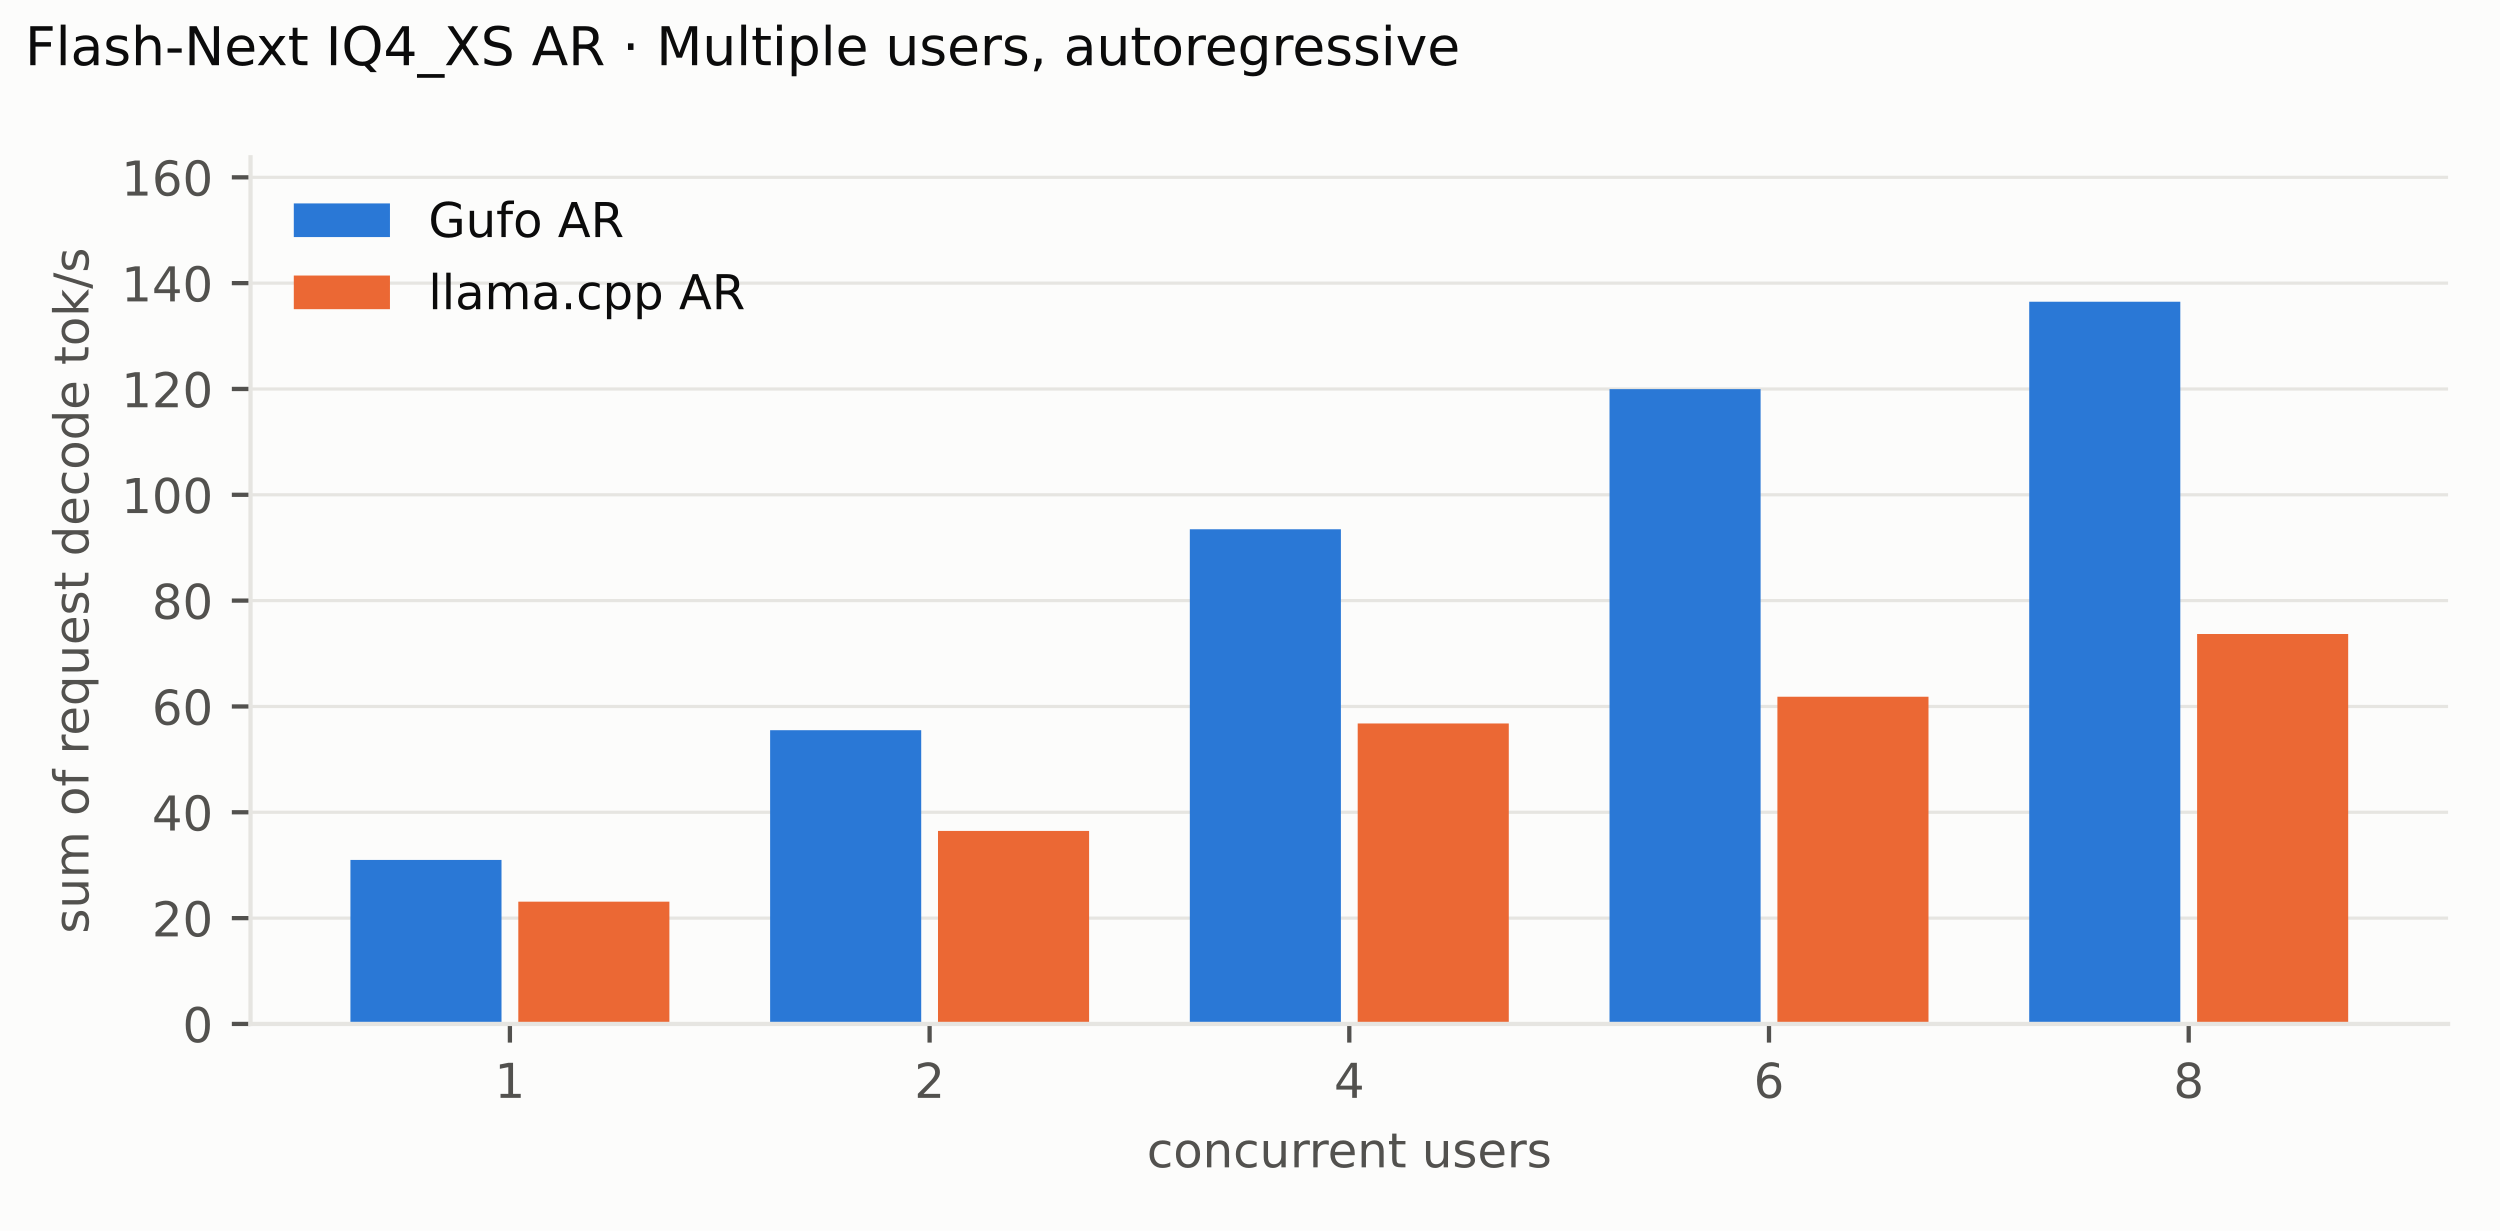
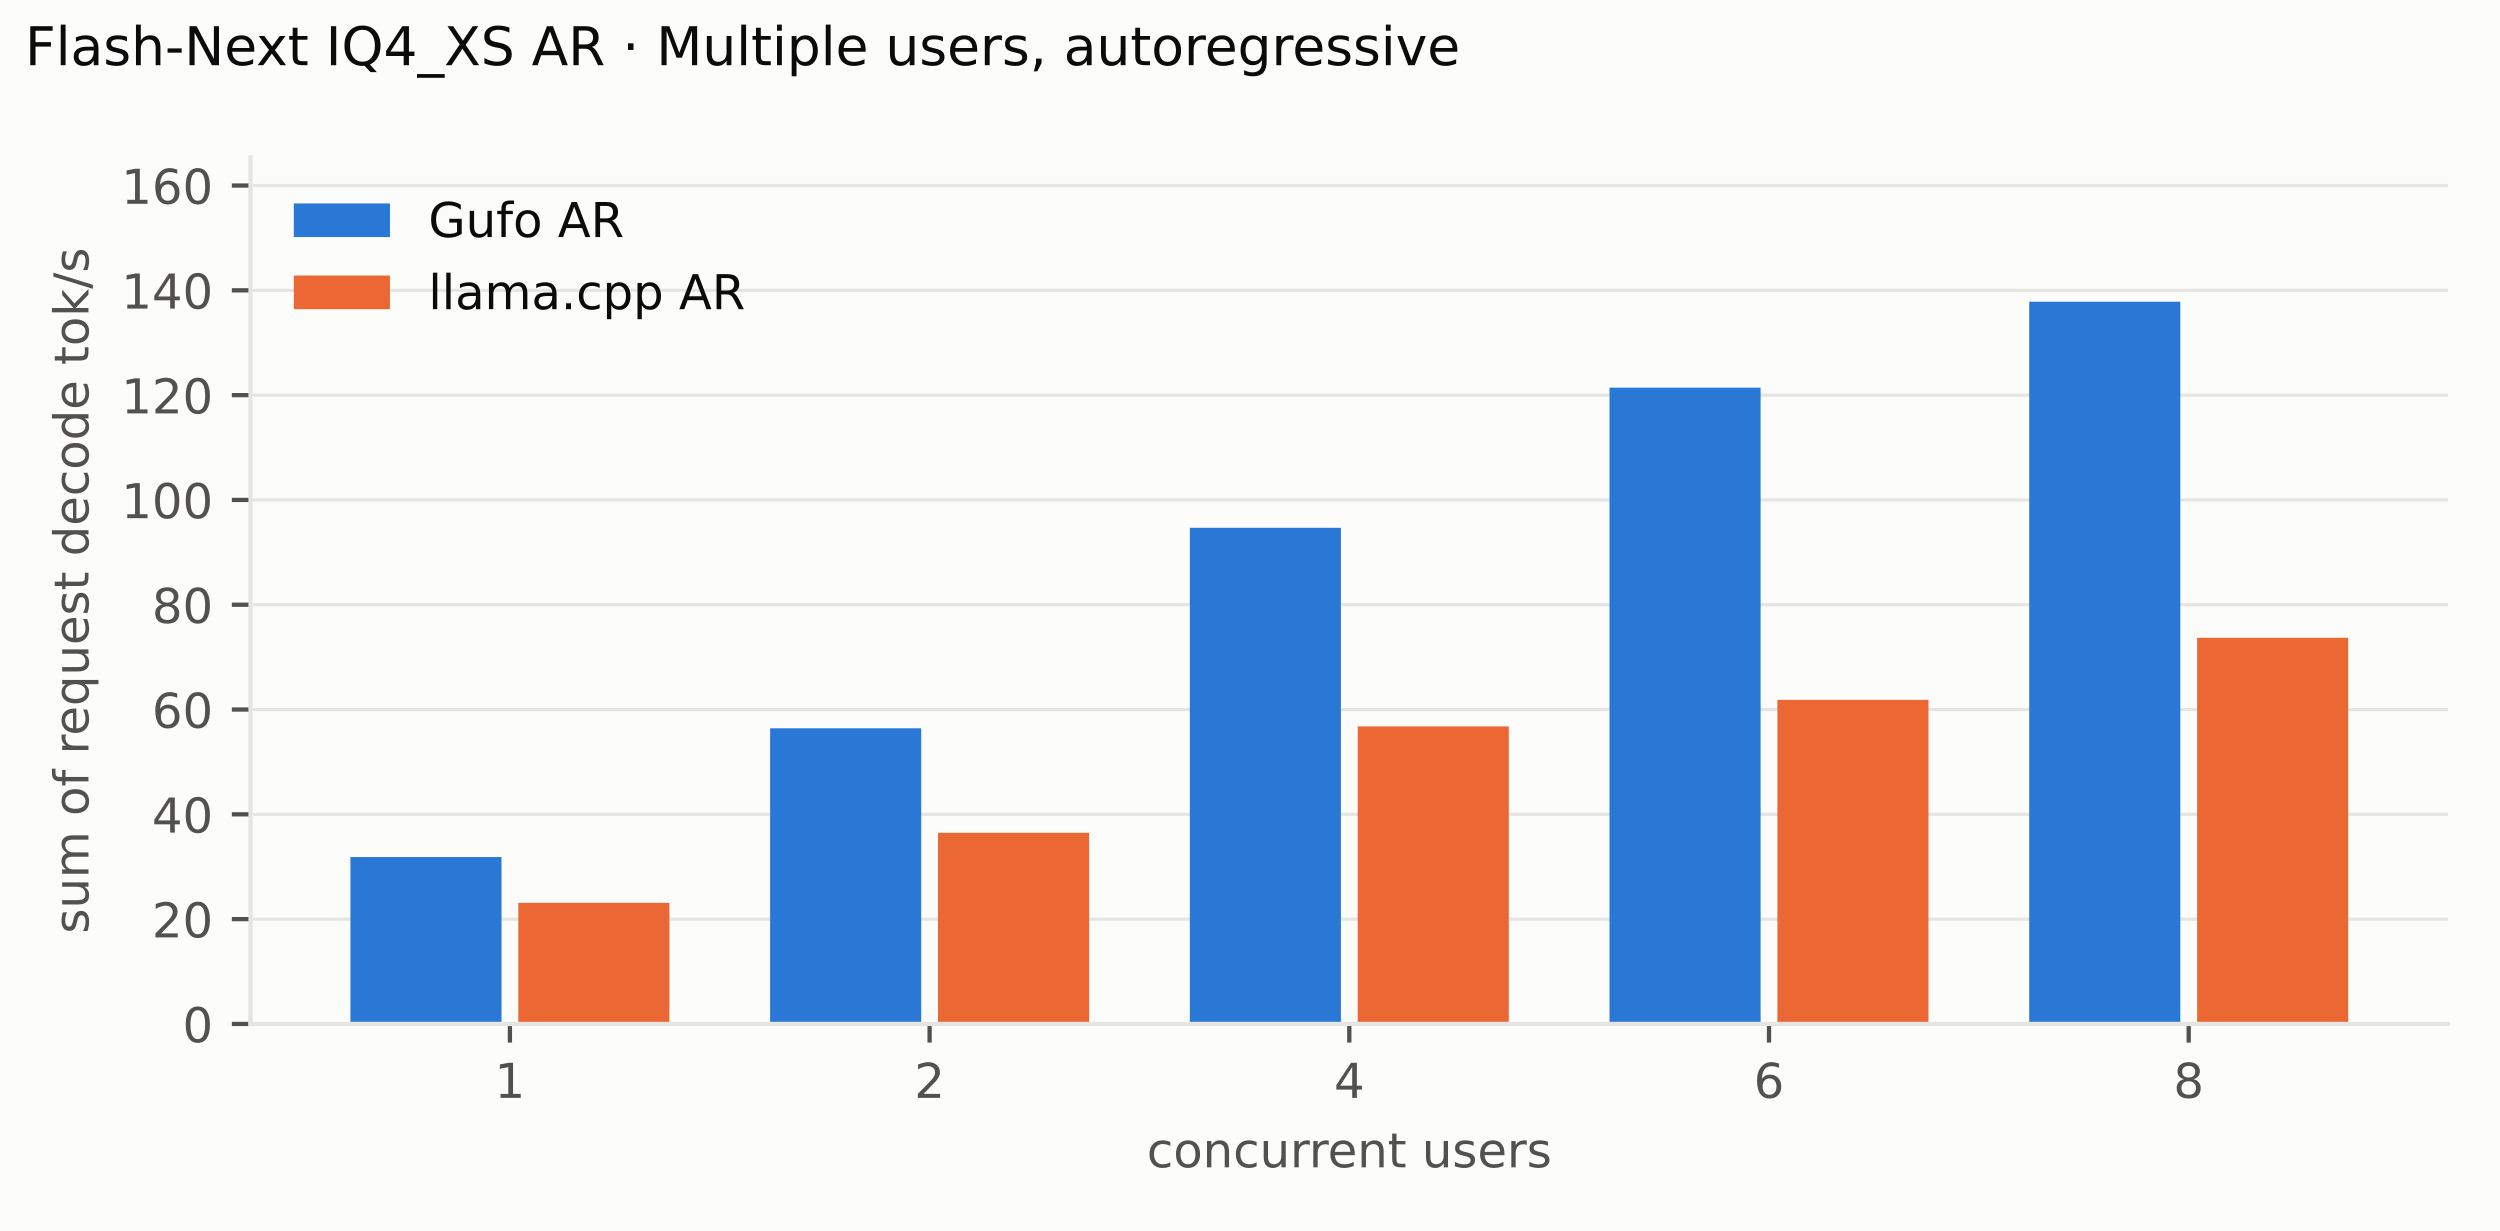
<svg xmlns="http://www.w3.org/2000/svg" xmlns:xlink="http://www.w3.org/1999/xlink" width="468pt" height="230.4pt" viewBox="0 0 468 230.4" version="1.1">
  <defs>
    <style type="text/css">*{stroke-linejoin: round; stroke-linecap: butt}</style>
  </defs>
  <g id="figure_1">
    <g id="patch_1">
      <path d="M 0 230.4 L 468 230.4 L 468 0 L 0 0 z " style="fill: #fcfcfb" />
    </g>
    <g id="axes_1">
      <g id="patch_2">
        <path d="M 46.899 191.68 L 458.28 191.68 L 458.28 29.441 L 46.899 29.441 z " style="fill: #fcfcfb" />
      </g>
      <g id="matplotlib.axis_1">
        <g id="xtick_1">
          <g id="line2d_1">
            <defs>
              <path id="m1ebf051f68" d="M 0 0 L 0 3.5 " style="stroke: #52514e; stroke-width: 0.8" />
            </defs>
            <g>
              <use xlink:href="#m1ebf051f68" x="95.454" y="191.68" style="fill: #52514e; stroke: #52514e; stroke-width: 0.8" />
            </g>
          </g>
          <g id="text_1">
            <text style="font-size: 9px; font-family: 'DejaVu Sans', 'Bitstream Vera Sans', 'Computer Modern Sans Serif', 'Lucida Grande', 'Verdana', 'Geneva', 'Lucid', 'Arial', 'Helvetica', 'Avant Garde', sans-serif; text-anchor: middle; fill: #52514e" x="95.454" y="205.518" transform="rotate(-0 95.4543 205.5179)">1</text>
          </g>
        </g>
        <g id="xtick_2">
          <g id="line2d_2">
            <g>
              <use xlink:href="#m1ebf051f68" x="174.022" y="191.68" style="fill: #52514e; stroke: #52514e; stroke-width: 0.8" />
            </g>
          </g>
          <g id="text_2">
            <text style="font-size: 9px; font-family: 'DejaVu Sans', 'Bitstream Vera Sans', 'Computer Modern Sans Serif', 'Lucida Grande', 'Verdana', 'Geneva', 'Lucid', 'Arial', 'Helvetica', 'Avant Garde', sans-serif; text-anchor: middle; fill: #52514e" x="174.022" y="205.518" transform="rotate(-0 174.022 205.5179)">2</text>
          </g>
        </g>
        <g id="xtick_3">
          <g id="line2d_3">
            <g>
              <use xlink:href="#m1ebf051f68" x="252.59" y="191.68" style="fill: #52514e; stroke: #52514e; stroke-width: 0.8" />
            </g>
          </g>
          <g id="text_3">
            <text style="font-size: 9px; font-family: 'DejaVu Sans', 'Bitstream Vera Sans', 'Computer Modern Sans Serif', 'Lucida Grande', 'Verdana', 'Geneva', 'Lucid', 'Arial', 'Helvetica', 'Avant Garde', sans-serif; text-anchor: middle; fill: #52514e" x="252.59" y="205.518" transform="rotate(-0 252.5897 205.5179)">4</text>
          </g>
        </g>
        <g id="xtick_4">
          <g id="line2d_4">
            <g>
              <use xlink:href="#m1ebf051f68" x="331.157" y="191.68" style="fill: #52514e; stroke: #52514e; stroke-width: 0.8" />
            </g>
          </g>
          <g id="text_4">
            <text style="font-size: 9px; font-family: 'DejaVu Sans', 'Bitstream Vera Sans', 'Computer Modern Sans Serif', 'Lucida Grande', 'Verdana', 'Geneva', 'Lucid', 'Arial', 'Helvetica', 'Avant Garde', sans-serif; text-anchor: middle; fill: #52514e" x="331.157" y="205.518" transform="rotate(-0 331.1574 205.5179)">6</text>
          </g>
        </g>
        <g id="xtick_5">
          <g id="line2d_5">
            <g>
              <use xlink:href="#m1ebf051f68" x="409.725" y="191.68" style="fill: #52514e; stroke: #52514e; stroke-width: 0.8" />
            </g>
          </g>
          <g id="text_5">
            <text style="font-size: 9px; font-family: 'DejaVu Sans', 'Bitstream Vera Sans', 'Computer Modern Sans Serif', 'Lucida Grande', 'Verdana', 'Geneva', 'Lucid', 'Arial', 'Helvetica', 'Avant Garde', sans-serif; text-anchor: middle; fill: #52514e" x="409.725" y="205.518" transform="rotate(-0 409.7252 205.5179)">8</text>
          </g>
        </g>
        <g id="text_6">
          <text style="font-size: 9px; font-family: 'DejaVu Sans', 'Bitstream Vera Sans', 'Computer Modern Sans Serif', 'Lucida Grande', 'Verdana', 'Geneva', 'Lucid', 'Arial', 'Helvetica', 'Avant Garde', sans-serif; text-anchor: middle; fill: #52514e" x="252.59" y="218.518" transform="rotate(-0 252.5897 218.5179)">concurrent users</text>
        </g>
      </g>
      <g id="matplotlib.axis_2">
        <g id="ytick_1">
          <g id="line2d_6">
            <path d="M 46.899 191.68 L 458.28 191.68 " clip-path="url(#pb5c279a9e9)" style="fill: none; stroke: #e6e5e1; stroke-width: 0.6; stroke-linecap: square" />
          </g>
          <g id="line2d_7">
            <defs>
              <path id="m680e5b1e24" d="M 0 0 L -3.5 0 " style="stroke: #52514e; stroke-width: 0.8" />
            </defs>
            <g>
              <use xlink:href="#m680e5b1e24" x="46.899" y="191.68" style="fill: #52514e; stroke: #52514e; stroke-width: 0.8" />
            </g>
          </g>
          <g id="text_7">
            <text style="font-size: 9px; font-family: 'DejaVu Sans', 'Bitstream Vera Sans', 'Computer Modern Sans Serif', 'Lucida Grande', 'Verdana', 'Geneva', 'Lucid', 'Arial', 'Helvetica', 'Avant Garde', sans-serif; text-anchor: end; fill: #52514e" x="39.899" y="195.099" transform="rotate(-0 39.89945 195.0989)">0</text>
          </g>
        </g>
        <g id="ytick_2">
          <g id="line2d_8">
-             <path d="M 46.899 171.869 L 458.28 171.869 " clip-path="url(#pb5c279a9e9)" style="fill: none; stroke: #e6e5e1; stroke-width: 0.6; stroke-linecap: square" />
+             <path d="M 46.899 172.062 L 458.28 172.062 " clip-path="url(#pb5c279a9e9)" style="fill: none; stroke: #e6e5e1; stroke-width: 0.6; stroke-linecap: square" />
          </g>
          <g id="line2d_9">
            <g>
-               <use xlink:href="#m680e5b1e24" x="46.899" y="171.869" style="fill: #52514e; stroke: #52514e; stroke-width: 0.8" />
+               <use xlink:href="#m680e5b1e24" x="46.899" y="172.062" style="fill: #52514e; stroke: #52514e; stroke-width: 0.8" />
            </g>
          </g>
          <g id="text_8">
-             <text style="font-size: 9px; font-family: 'DejaVu Sans', 'Bitstream Vera Sans', 'Computer Modern Sans Serif', 'Lucida Grande', 'Verdana', 'Geneva', 'Lucid', 'Arial', 'Helvetica', 'Avant Garde', sans-serif; text-anchor: end; fill: #52514e" x="39.899" y="175.288" transform="rotate(-0 39.89945 175.2881)">20</text>
+             <text style="font-size: 9px; font-family: 'DejaVu Sans', 'Bitstream Vera Sans', 'Computer Modern Sans Serif', 'Lucida Grande', 'Verdana', 'Geneva', 'Lucid', 'Arial', 'Helvetica', 'Avant Garde', sans-serif; text-anchor: end; fill: #52514e" x="39.899" y="175.481" transform="rotate(-0 39.89945 175.4807)">20</text>
          </g>
        </g>
        <g id="ytick_3">
          <g id="line2d_10">
-             <path d="M 46.899 152.058 L 458.28 152.058 " clip-path="url(#pb5c279a9e9)" style="fill: none; stroke: #e6e5e1; stroke-width: 0.6; stroke-linecap: square" />
+             <path d="M 46.899 152.443 L 458.28 152.443 " clip-path="url(#pb5c279a9e9)" style="fill: none; stroke: #e6e5e1; stroke-width: 0.6; stroke-linecap: square" />
          </g>
          <g id="line2d_11">
            <g>
-               <use xlink:href="#m680e5b1e24" x="46.899" y="152.058" style="fill: #52514e; stroke: #52514e; stroke-width: 0.8" />
+               <use xlink:href="#m680e5b1e24" x="46.899" y="152.443" style="fill: #52514e; stroke: #52514e; stroke-width: 0.8" />
            </g>
          </g>
          <g id="text_9">
-             <text style="font-size: 9px; font-family: 'DejaVu Sans', 'Bitstream Vera Sans', 'Computer Modern Sans Serif', 'Lucida Grande', 'Verdana', 'Geneva', 'Lucid', 'Arial', 'Helvetica', 'Avant Garde', sans-serif; text-anchor: end; fill: #52514e" x="39.899" y="155.477" transform="rotate(-0 39.89945 155.4772)">40</text>
+             <text style="font-size: 9px; font-family: 'DejaVu Sans', 'Bitstream Vera Sans', 'Computer Modern Sans Serif', 'Lucida Grande', 'Verdana', 'Geneva', 'Lucid', 'Arial', 'Helvetica', 'Avant Garde', sans-serif; text-anchor: end; fill: #52514e" x="39.899" y="155.862" transform="rotate(-0 39.89945 155.8624)">40</text>
          </g>
        </g>
        <g id="ytick_4">
          <g id="line2d_12">
-             <path d="M 46.899 132.247 L 458.28 132.247 " clip-path="url(#pb5c279a9e9)" style="fill: none; stroke: #e6e5e1; stroke-width: 0.6; stroke-linecap: square" />
+             <path d="M 46.899 132.825 L 458.28 132.825 " clip-path="url(#pb5c279a9e9)" style="fill: none; stroke: #e6e5e1; stroke-width: 0.6; stroke-linecap: square" />
          </g>
          <g id="line2d_13">
            <g>
-               <use xlink:href="#m680e5b1e24" x="46.899" y="132.247" style="fill: #52514e; stroke: #52514e; stroke-width: 0.8" />
+               <use xlink:href="#m680e5b1e24" x="46.899" y="132.825" style="fill: #52514e; stroke: #52514e; stroke-width: 0.8" />
            </g>
          </g>
          <g id="text_10">
-             <text style="font-size: 9px; font-family: 'DejaVu Sans', 'Bitstream Vera Sans', 'Computer Modern Sans Serif', 'Lucida Grande', 'Verdana', 'Geneva', 'Lucid', 'Arial', 'Helvetica', 'Avant Garde', sans-serif; text-anchor: end; fill: #52514e" x="39.899" y="135.666" transform="rotate(-0 39.89945 135.6663)">60</text>
+             <text style="font-size: 9px; font-family: 'DejaVu Sans', 'Bitstream Vera Sans', 'Computer Modern Sans Serif', 'Lucida Grande', 'Verdana', 'Geneva', 'Lucid', 'Arial', 'Helvetica', 'Avant Garde', sans-serif; text-anchor: end; fill: #52514e" x="39.899" y="136.244" transform="rotate(-0 39.89945 136.2441)">60</text>
          </g>
        </g>
        <g id="ytick_5">
          <g id="line2d_14">
-             <path d="M 46.899 112.436 L 458.28 112.436 " clip-path="url(#pb5c279a9e9)" style="fill: none; stroke: #e6e5e1; stroke-width: 0.6; stroke-linecap: square" />
+             <path d="M 46.899 113.207 L 458.28 113.207 " clip-path="url(#pb5c279a9e9)" style="fill: none; stroke: #e6e5e1; stroke-width: 0.6; stroke-linecap: square" />
          </g>
          <g id="line2d_15">
            <g>
-               <use xlink:href="#m680e5b1e24" x="46.899" y="112.436" style="fill: #52514e; stroke: #52514e; stroke-width: 0.8" />
+               <use xlink:href="#m680e5b1e24" x="46.899" y="113.207" style="fill: #52514e; stroke: #52514e; stroke-width: 0.8" />
            </g>
          </g>
          <g id="text_11">
-             <text style="font-size: 9px; font-family: 'DejaVu Sans', 'Bitstream Vera Sans', 'Computer Modern Sans Serif', 'Lucida Grande', 'Verdana', 'Geneva', 'Lucid', 'Arial', 'Helvetica', 'Avant Garde', sans-serif; text-anchor: end; fill: #52514e" x="39.899" y="115.855" transform="rotate(-0 39.89945 115.8554)">80</text>
+             <text style="font-size: 9px; font-family: 'DejaVu Sans', 'Bitstream Vera Sans', 'Computer Modern Sans Serif', 'Lucida Grande', 'Verdana', 'Geneva', 'Lucid', 'Arial', 'Helvetica', 'Avant Garde', sans-serif; text-anchor: end; fill: #52514e" x="39.899" y="116.626" transform="rotate(-0 39.89945 116.6258)">80</text>
          </g>
        </g>
        <g id="ytick_6">
          <g id="line2d_16">
-             <path d="M 46.899 92.626 L 458.28 92.626 " clip-path="url(#pb5c279a9e9)" style="fill: none; stroke: #e6e5e1; stroke-width: 0.6; stroke-linecap: square" />
+             <path d="M 46.899 93.589 L 458.28 93.589 " clip-path="url(#pb5c279a9e9)" style="fill: none; stroke: #e6e5e1; stroke-width: 0.6; stroke-linecap: square" />
          </g>
          <g id="line2d_17">
            <g>
-               <use xlink:href="#m680e5b1e24" x="46.899" y="92.626" style="fill: #52514e; stroke: #52514e; stroke-width: 0.8" />
+               <use xlink:href="#m680e5b1e24" x="46.899" y="93.589" style="fill: #52514e; stroke: #52514e; stroke-width: 0.8" />
            </g>
          </g>
          <g id="text_12">
-             <text style="font-size: 9px; font-family: 'DejaVu Sans', 'Bitstream Vera Sans', 'Computer Modern Sans Serif', 'Lucida Grande', 'Verdana', 'Geneva', 'Lucid', 'Arial', 'Helvetica', 'Avant Garde', sans-serif; text-anchor: end; fill: #52514e" x="39.899" y="96.045" transform="rotate(-0 39.89945 96.04455)">100</text>
+             <text style="font-size: 9px; font-family: 'DejaVu Sans', 'Bitstream Vera Sans', 'Computer Modern Sans Serif', 'Lucida Grande', 'Verdana', 'Geneva', 'Lucid', 'Arial', 'Helvetica', 'Avant Garde', sans-serif; text-anchor: end; fill: #52514e" x="39.899" y="97.008" transform="rotate(-0 39.89945 97.00756)">100</text>
          </g>
        </g>
        <g id="ytick_7">
          <g id="line2d_18">
-             <path d="M 46.899 72.815 L 458.28 72.815 " clip-path="url(#pb5c279a9e9)" style="fill: none; stroke: #e6e5e1; stroke-width: 0.6; stroke-linecap: square" />
+             <path d="M 46.899 73.97 L 458.28 73.97 " clip-path="url(#pb5c279a9e9)" style="fill: none; stroke: #e6e5e1; stroke-width: 0.6; stroke-linecap: square" />
          </g>
          <g id="line2d_19">
            <g>
-               <use xlink:href="#m680e5b1e24" x="46.899" y="72.815" style="fill: #52514e; stroke: #52514e; stroke-width: 0.8" />
+               <use xlink:href="#m680e5b1e24" x="46.899" y="73.97" style="fill: #52514e; stroke: #52514e; stroke-width: 0.8" />
            </g>
          </g>
          <g id="text_13">
-             <text style="font-size: 9px; font-family: 'DejaVu Sans', 'Bitstream Vera Sans', 'Computer Modern Sans Serif', 'Lucida Grande', 'Verdana', 'Geneva', 'Lucid', 'Arial', 'Helvetica', 'Avant Garde', sans-serif; text-anchor: end; fill: #52514e" x="39.899" y="76.234" transform="rotate(-0 39.89945 76.23367)">120</text>
+             <text style="font-size: 9px; font-family: 'DejaVu Sans', 'Bitstream Vera Sans', 'Computer Modern Sans Serif', 'Lucida Grande', 'Verdana', 'Geneva', 'Lucid', 'Arial', 'Helvetica', 'Avant Garde', sans-serif; text-anchor: end; fill: #52514e" x="39.899" y="77.389" transform="rotate(-0 39.89945 77.38929)">120</text>
          </g>
        </g>
        <g id="ytick_8">
          <g id="line2d_20">
-             <path d="M 46.899 53.004 L 458.28 53.004 " clip-path="url(#pb5c279a9e9)" style="fill: none; stroke: #e6e5e1; stroke-width: 0.6; stroke-linecap: square" />
+             <path d="M 46.899 54.352 L 458.28 54.352 " clip-path="url(#pb5c279a9e9)" style="fill: none; stroke: #e6e5e1; stroke-width: 0.6; stroke-linecap: square" />
          </g>
          <g id="line2d_21">
            <g>
-               <use xlink:href="#m680e5b1e24" x="46.899" y="53.004" style="fill: #52514e; stroke: #52514e; stroke-width: 0.8" />
+               <use xlink:href="#m680e5b1e24" x="46.899" y="54.352" style="fill: #52514e; stroke: #52514e; stroke-width: 0.8" />
            </g>
          </g>
          <g id="text_14">
-             <text style="font-size: 9px; font-family: 'DejaVu Sans', 'Bitstream Vera Sans', 'Computer Modern Sans Serif', 'Lucida Grande', 'Verdana', 'Geneva', 'Lucid', 'Arial', 'Helvetica', 'Avant Garde', sans-serif; text-anchor: end; fill: #52514e" x="39.899" y="56.423" transform="rotate(-0 39.89945 56.42279)">140</text>
+             <text style="font-size: 9px; font-family: 'DejaVu Sans', 'Bitstream Vera Sans', 'Computer Modern Sans Serif', 'Lucida Grande', 'Verdana', 'Geneva', 'Lucid', 'Arial', 'Helvetica', 'Avant Garde', sans-serif; text-anchor: end; fill: #52514e" x="39.899" y="57.771" transform="rotate(-0 39.89945 57.77101)">140</text>
          </g>
        </g>
        <g id="ytick_9">
          <g id="line2d_22">
-             <path d="M 46.899 33.193 L 458.28 33.193 " clip-path="url(#pb5c279a9e9)" style="fill: none; stroke: #e6e5e1; stroke-width: 0.6; stroke-linecap: square" />
+             <path d="M 46.899 34.734 L 458.28 34.734 " clip-path="url(#pb5c279a9e9)" style="fill: none; stroke: #e6e5e1; stroke-width: 0.6; stroke-linecap: square" />
          </g>
          <g id="line2d_23">
            <g>
-               <use xlink:href="#m680e5b1e24" x="46.899" y="33.193" style="fill: #52514e; stroke: #52514e; stroke-width: 0.8" />
+               <use xlink:href="#m680e5b1e24" x="46.899" y="34.734" style="fill: #52514e; stroke: #52514e; stroke-width: 0.8" />
            </g>
          </g>
          <g id="text_15">
-             <text style="font-size: 9px; font-family: 'DejaVu Sans', 'Bitstream Vera Sans', 'Computer Modern Sans Serif', 'Lucida Grande', 'Verdana', 'Geneva', 'Lucid', 'Arial', 'Helvetica', 'Avant Garde', sans-serif; text-anchor: end; fill: #52514e" x="39.899" y="36.612" transform="rotate(-0 39.89945 36.61191)">160</text>
+             <text style="font-size: 9px; font-family: 'DejaVu Sans', 'Bitstream Vera Sans', 'Computer Modern Sans Serif', 'Lucida Grande', 'Verdana', 'Geneva', 'Lucid', 'Arial', 'Helvetica', 'Avant Garde', sans-serif; text-anchor: end; fill: #52514e" x="39.899" y="38.153" transform="rotate(-0 39.89945 38.15274)">160</text>
          </g>
        </g>
        <g id="text_16">
          <text style="font-size: 9px; font-family: 'DejaVu Sans', 'Bitstream Vera Sans', 'Computer Modern Sans Serif', 'Lucida Grande', 'Verdana', 'Geneva', 'Lucid', 'Arial', 'Helvetica', 'Avant Garde', sans-serif; text-anchor: middle; fill: #52514e" x="16.559" y="110.56" transform="rotate(-90 16.55859 110.5604)">sum of request decode tok/s</text>
        </g>
      </g>
      <g id="patch_3">
-         <path d="M 65.599 191.68 L 93.883 191.68 L 93.883 160.983 L 65.599 160.983 z " clip-path="url(#pb5c279a9e9)" style="fill: #2a78d6" />
+         <path d="M 65.599 191.68 L 93.883 191.68 L 93.883 160.438 L 65.599 160.438 z " clip-path="url(#pb5c279a9e9)" style="fill: #2a78d6" />
      </g>
      <g id="patch_4">
-         <path d="M 144.166 191.68 L 172.451 191.68 L 172.451 136.695 L 144.166 136.695 z " clip-path="url(#pb5c279a9e9)" style="fill: #2a78d6" />
+         <path d="M 144.166 191.68 L 172.451 191.68 L 172.451 136.327 L 144.166 136.327 z " clip-path="url(#pb5c279a9e9)" style="fill: #2a78d6" />
      </g>
      <g id="patch_5">
-         <path d="M 222.734 191.68 L 251.018 191.68 L 251.018 99.074 L 222.734 99.074 z " clip-path="url(#pb5c279a9e9)" style="fill: #2a78d6" />
+         <path d="M 222.734 191.68 L 251.018 191.68 L 251.018 98.807 L 222.734 98.807 z " clip-path="url(#pb5c279a9e9)" style="fill: #2a78d6" />
      </g>
      <g id="patch_6">
-         <path d="M 301.302 191.68 L 329.586 191.68 L 329.586 72.844 L 301.302 72.844 z " clip-path="url(#pb5c279a9e9)" style="fill: #2a78d6" />
+         <path d="M 301.302 191.68 L 329.586 191.68 L 329.586 72.568 L 301.302 72.568 z " clip-path="url(#pb5c279a9e9)" style="fill: #2a78d6" />
      </g>
      <g id="patch_7">
        <path d="M 379.869 191.68 L 408.154 191.68 L 408.154 56.481 L 379.869 56.481 z " clip-path="url(#pb5c279a9e9)" style="fill: #2a78d6" />
      </g>
      <g id="patch_8">
-         <path d="M 97.026 191.68 L 125.31 191.68 L 125.31 168.798 L 97.026 168.798 z " clip-path="url(#pb5c279a9e9)" style="fill: #eb6834" />
+         <path d="M 97.026 191.68 L 125.31 191.68 L 125.31 169.021 L 97.026 169.021 z " clip-path="url(#pb5c279a9e9)" style="fill: #eb6834" />
      </g>
      <g id="patch_9">
-         <path d="M 175.593 191.68 L 203.878 191.68 L 203.878 155.545 L 175.593 155.545 z " clip-path="url(#pb5c279a9e9)" style="fill: #eb6834" />
+         <path d="M 175.593 191.68 L 203.878 191.68 L 203.878 155.896 L 175.593 155.896 z " clip-path="url(#pb5c279a9e9)" style="fill: #eb6834" />
      </g>
      <g id="patch_10">
-         <path d="M 254.161 191.68 L 282.445 191.68 L 282.445 135.437 L 254.161 135.437 z " clip-path="url(#pb5c279a9e9)" style="fill: #eb6834" />
+         <path d="M 254.161 191.68 L 282.445 191.68 L 282.445 135.984 L 254.161 135.984 z " clip-path="url(#pb5c279a9e9)" style="fill: #eb6834" />
      </g>
      <g id="patch_11">
-         <path d="M 332.729 191.68 L 361.013 191.68 L 361.013 130.425 L 332.729 130.425 z " clip-path="url(#pb5c279a9e9)" style="fill: #eb6834" />
+         <path d="M 332.729 191.68 L 361.013 191.68 L 361.013 131.02 L 332.729 131.02 z " clip-path="url(#pb5c279a9e9)" style="fill: #eb6834" />
      </g>
      <g id="patch_12">
-         <path d="M 411.297 191.68 L 439.581 191.68 L 439.581 118.687 L 411.297 118.687 z " clip-path="url(#pb5c279a9e9)" style="fill: #eb6834" />
+         <path d="M 411.297 191.68 L 439.581 191.68 L 439.581 119.396 L 411.297 119.396 z " clip-path="url(#pb5c279a9e9)" style="fill: #eb6834" />
      </g>
      <g id="patch_13">
        <path d="M 46.899 191.68 L 46.899 29.441 " style="fill: none; stroke: #e6e5e1; stroke-width: 0.8; stroke-linejoin: miter; stroke-linecap: square" />
      </g>
      <g id="patch_14">
        <path d="M 46.899 191.68 L 458.28 191.68 " style="fill: none; stroke: #e6e5e1; stroke-width: 0.8; stroke-linejoin: miter; stroke-linecap: square" />
      </g>
      <g id="legend_1">
        <g id="patch_15">
          <path d="M 54.999 44.379 L 72.999 44.379 L 72.999 38.079 L 54.999 38.079 z " style="fill: #2a78d6" />
        </g>
        <g id="text_17">
          <text style="font-size: 9px; font-family: 'DejaVu Sans', 'Bitstream Vera Sans', 'Computer Modern Sans Serif', 'Lucida Grande', 'Verdana', 'Geneva', 'Lucid', 'Arial', 'Helvetica', 'Avant Garde', sans-serif; text-anchor: start; fill: #0b0b0b" x="80.199" y="44.379" transform="rotate(-0 80.19945 44.37938)">Gufo AR</text>
        </g>
        <g id="patch_16">
          <path d="M 54.999 57.88 L 72.999 57.88 L 72.999 51.58 L 54.999 51.58 z " style="fill: #eb6834" />
        </g>
        <g id="text_18">
          <text style="font-size: 9px; font-family: 'DejaVu Sans', 'Bitstream Vera Sans', 'Computer Modern Sans Serif', 'Lucida Grande', 'Verdana', 'Geneva', 'Lucid', 'Arial', 'Helvetica', 'Avant Garde', sans-serif; text-anchor: start; fill: #0b0b0b" x="80.199" y="57.88" transform="rotate(-0 80.19945 57.88008)">llama.cpp AR</text>
        </g>
      </g>
    </g>
    <g id="text_19">
      <text style="font-size: 10px; font-family: 'DejaVu Sans', 'Bitstream Vera Sans', 'Computer Modern Sans Serif', 'Lucida Grande', 'Verdana', 'Geneva', 'Lucid', 'Arial', 'Helvetica', 'Avant Garde', sans-serif; text-anchor: start; fill: #0b0b0b" x="4.68" y="12.206" transform="rotate(-0 4.68 12.20644)">Flash-Next IQ4_XS AR · Multiple users, autoregressive</text>
    </g>
  </g>
  <defs>
    <clipPath id="pb5c279a9e9">
      <rect x="46.899" y="29.441" width="411.381" height="162.239" />
    </clipPath>
  </defs>
</svg>
